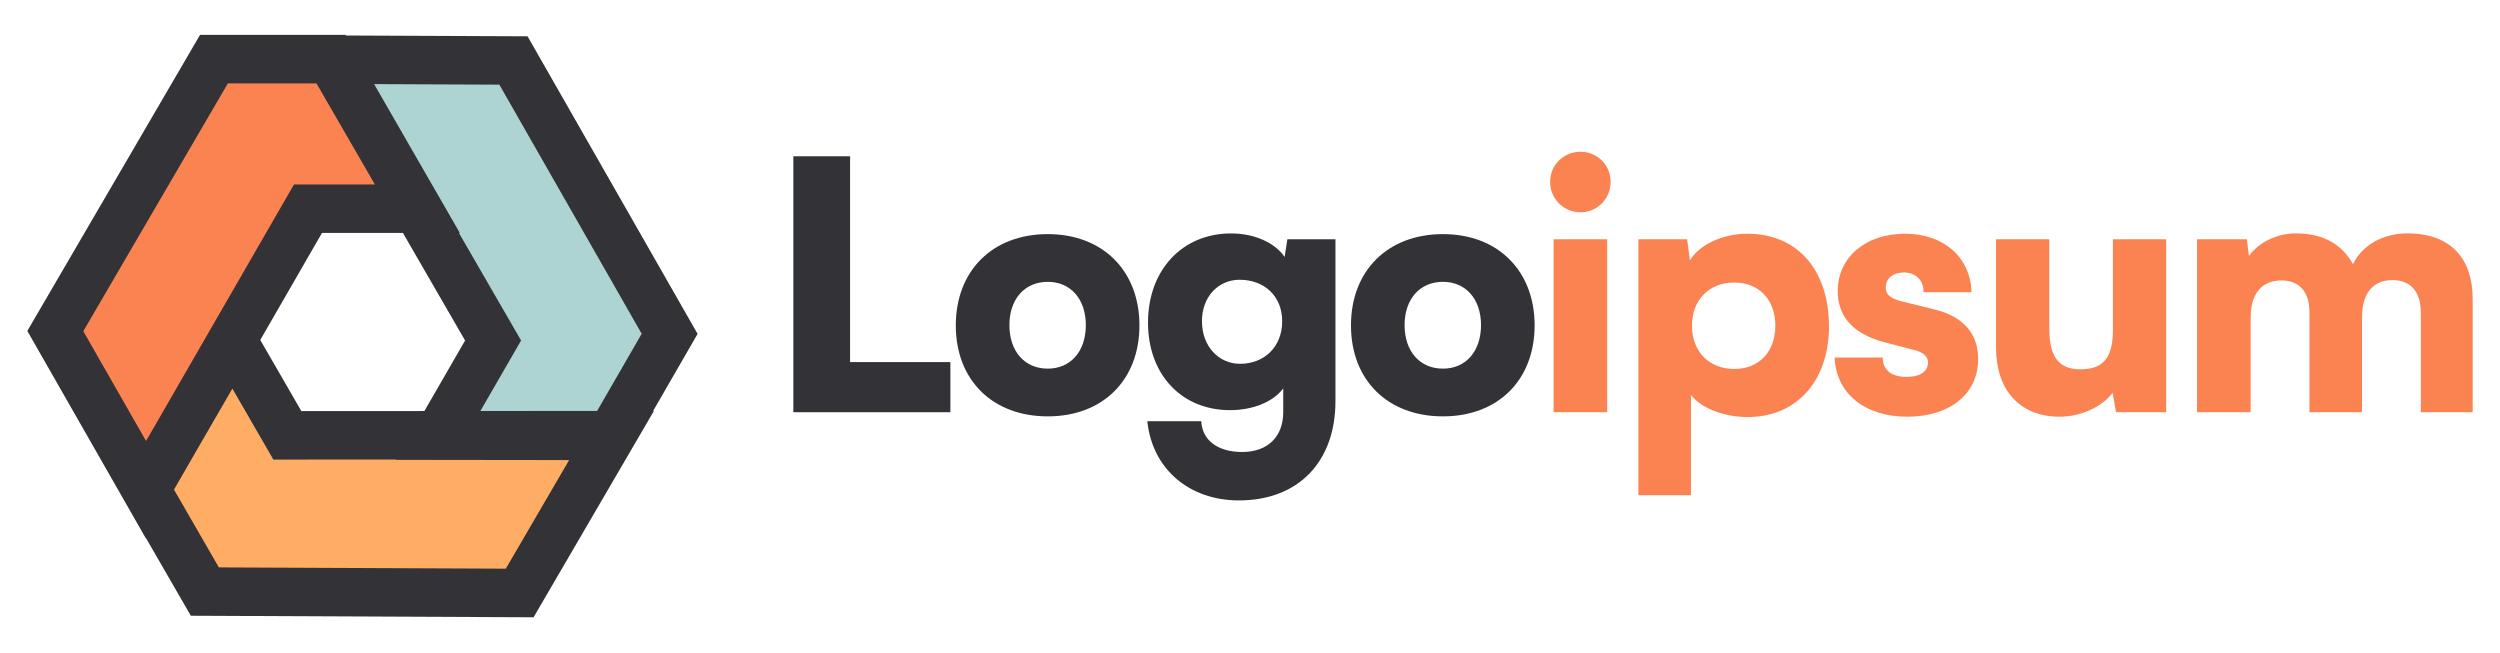
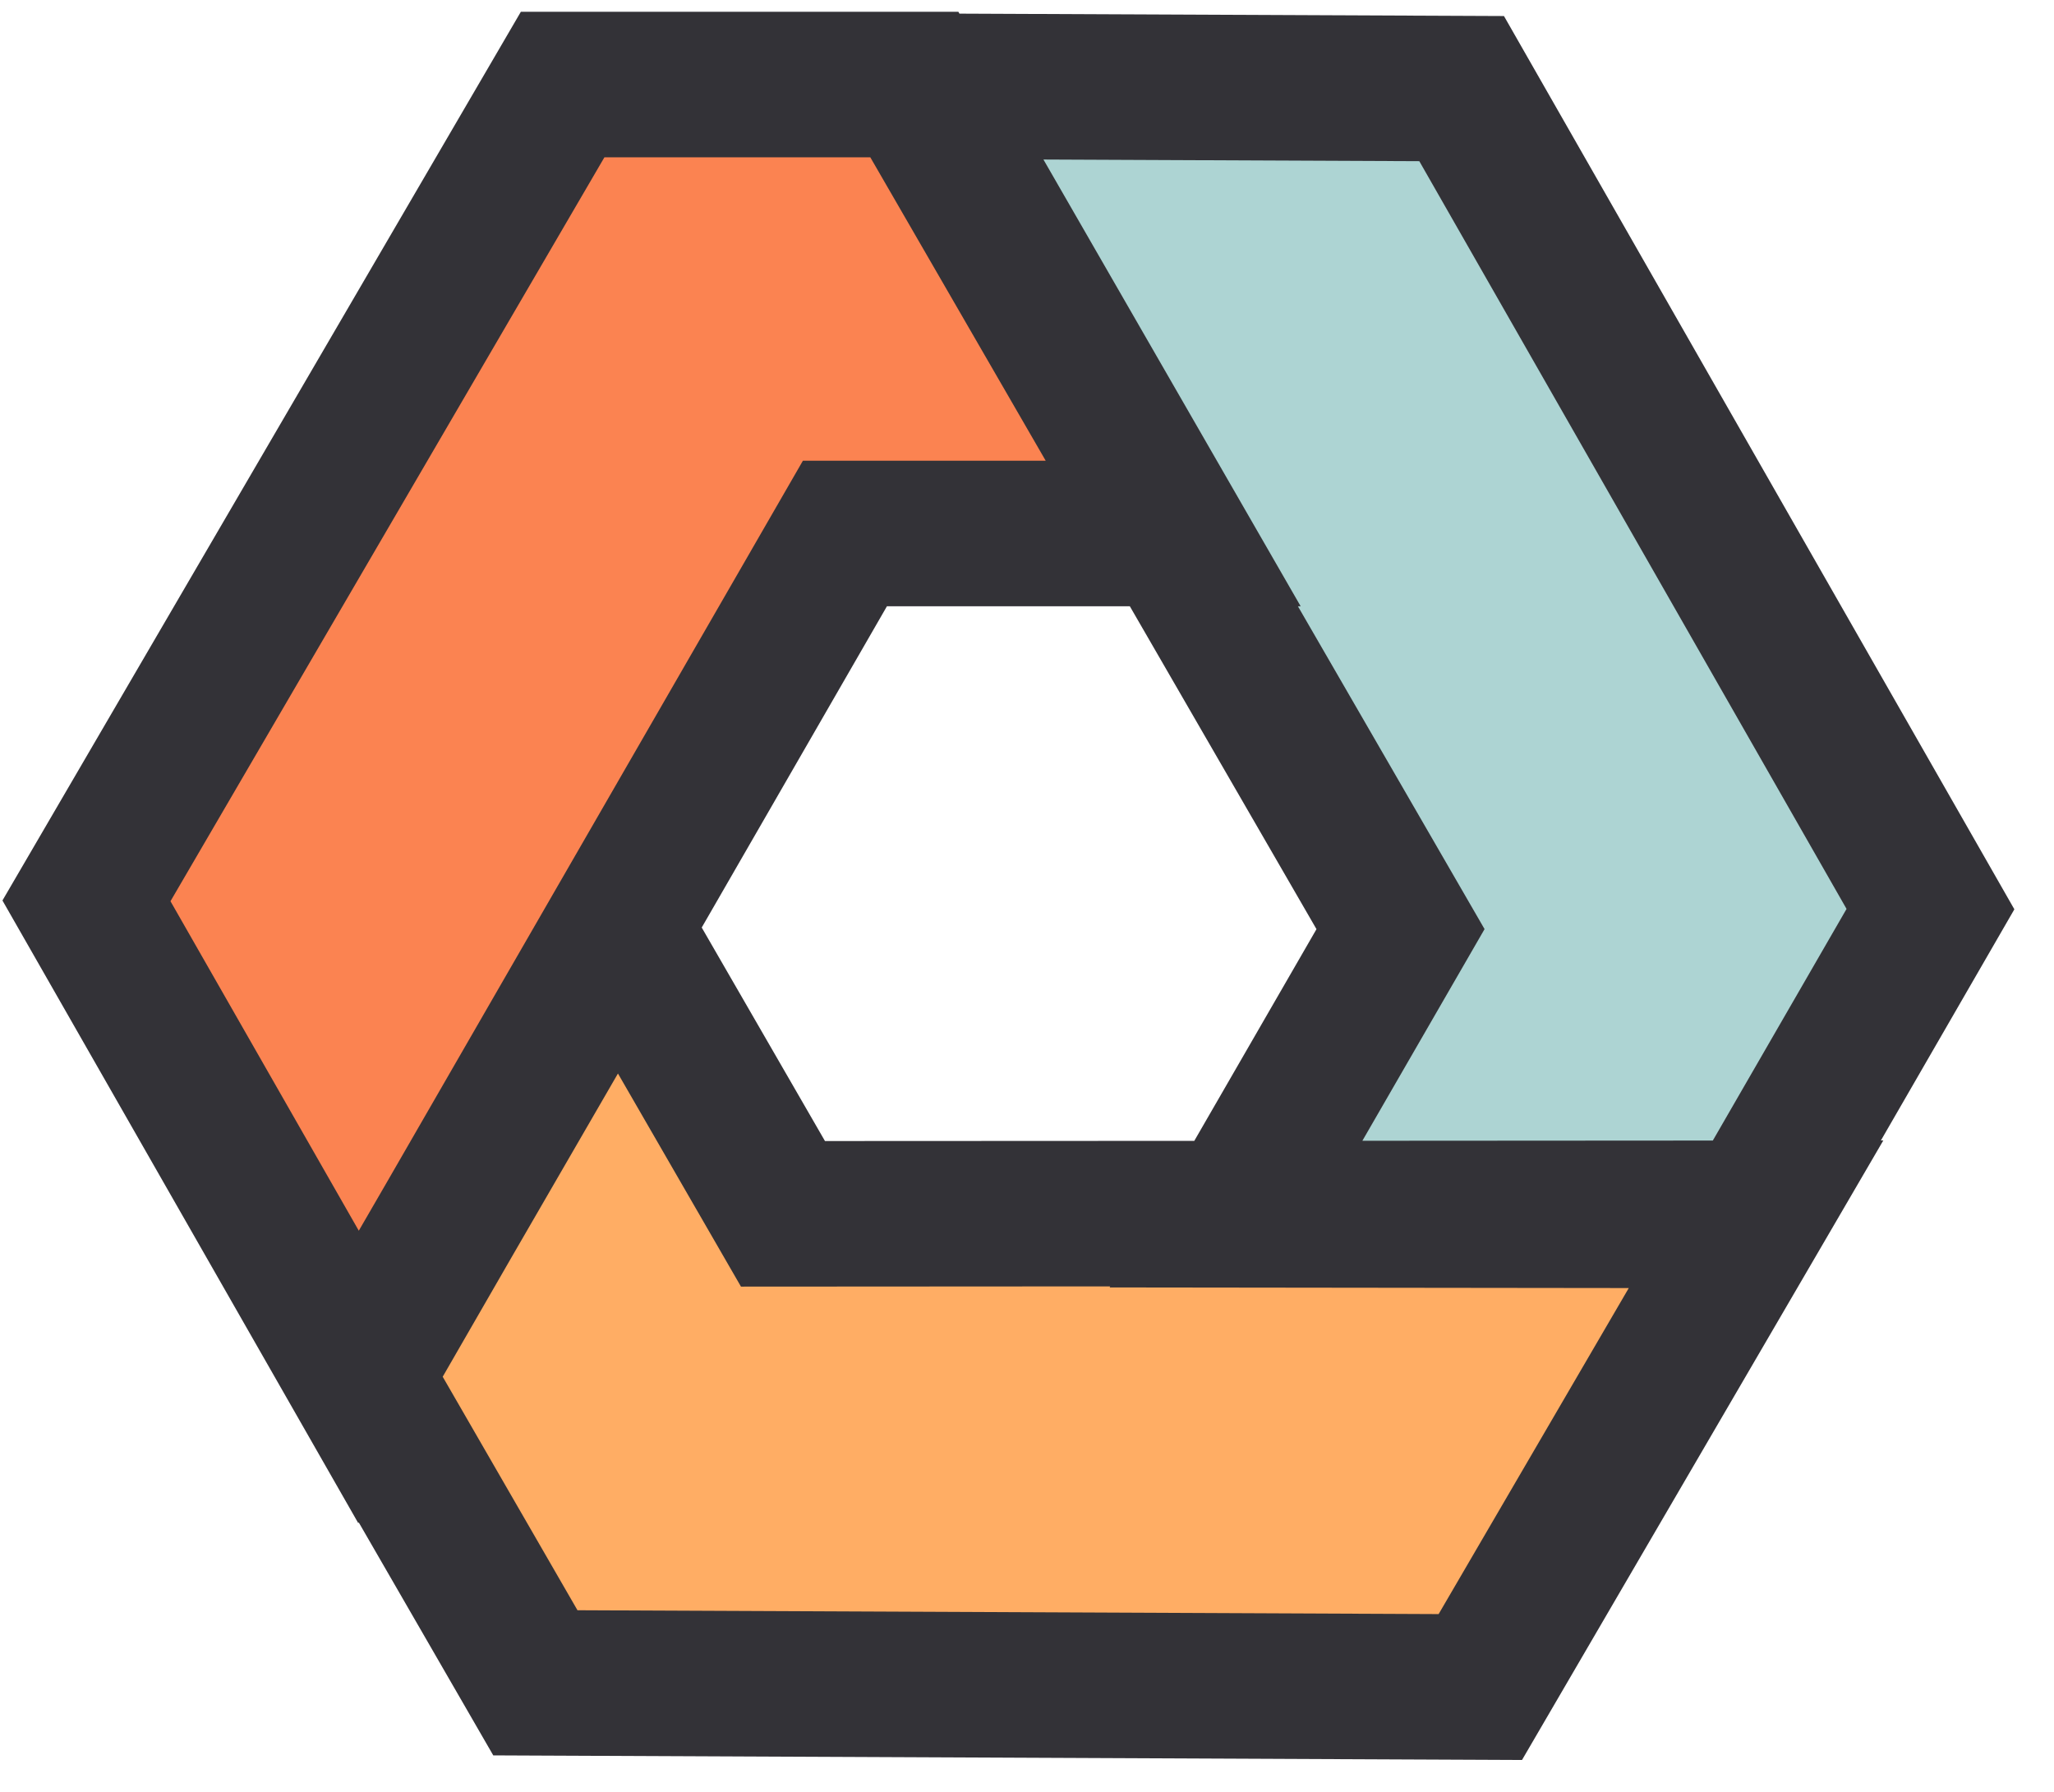
- <svg xmlns="http://www.w3.org/2000/svg" id="logo-26" width="138" height="36" viewBox="0 0 138 36" fill="none">
-   <path d="M11.308 32.655L8.055 27.021L12.829 18.777L15.862 24.031L33.767 24.021L28.686 32.733L11.308 32.655Z" class="ccompli2" fill="#FFAD64" />
-   <path d="M36.964 18.427L33.712 24.061L24.185 24.049L27.218 18.796L18.258 3.294L28.342 3.338L36.964 18.427Z" class="ccompli1" fill="#ADD4D3" />
-   <path d="M11.809 3.264H18.314L23.067 11.52L17.001 11.52L8.057 27.031L3.053 18.275L11.809 3.264Z" class="ccustom" fill="#FB8351" />
-   <path fill-rule="evenodd" clip-rule="evenodd" d="M19.107 1.96L19.088 1.926H11.041L1.508 18.268L8.051 29.718L8.06 29.704L10.533 33.989L29.453 34.074L36.097 22.682H36.053L38.507 18.431L29.121 2.004L19.107 1.96ZM25.332 12.858H25.382L20.652 4.643L27.564 4.673L35.421 18.424L32.962 22.683L26.517 22.687L28.764 18.795L25.332 12.858ZM17.468 4.602L20.694 10.182L16.228 10.182L8.582 23.441L8.061 24.341L4.598 18.282L12.578 4.602H17.468ZM14.367 18.766L17.774 12.858L22.241 12.858L25.673 18.796L23.426 22.689L16.634 22.692L14.367 18.766ZM9.604 27.027L10.9 24.779L12.827 21.45L15.089 25.369L21.88 25.366L21.869 25.384L31.416 25.396L27.92 31.391L12.082 31.32L9.604 27.027Z" class="cneutral" fill="#333237" />
-   <path d="M87.246 11.719C88.162 11.719 88.907 10.974 88.907 10.039C88.907 9.103 88.162 8.378 87.246 8.378C86.311 8.378 85.566 9.103 85.566 10.039C85.566 10.974 86.311 11.719 87.246 11.719ZM85.757 22.753H88.716V13.208H85.757V22.753Z" class="ccustom" fill="#FB8351" />
-   <path d="M90.438 27.335H93.34V21.799C93.894 22.524 95.154 23.021 96.471 23.021C99.316 23.021 101.034 20.844 100.958 17.828C100.881 14.754 99.106 12.902 96.452 12.902C95.097 12.902 93.817 13.494 93.283 14.372L93.13 13.208H90.438V27.335ZM93.397 17.981C93.397 16.549 94.352 15.594 95.727 15.594C97.12 15.594 97.999 16.568 97.999 17.981C97.999 19.393 97.12 20.367 95.727 20.367C94.352 20.367 93.397 19.412 93.397 17.981Z" class="ccustom" fill="#FB8351" />
-   <path d="M101.271 19.737C101.347 21.665 102.875 23.002 105.28 23.002C107.59 23.002 109.194 21.78 109.194 19.813C109.194 18.401 108.354 17.465 106.788 17.083L105.089 16.663C104.478 16.511 104.096 16.358 104.096 15.861C104.096 15.365 104.497 15.041 105.089 15.041C105.757 15.041 106.196 15.48 106.177 16.129H108.831C108.755 14.143 107.246 12.902 105.146 12.902C103.027 12.902 101.443 14.162 101.443 16.072C101.443 17.351 102.149 18.401 104.039 18.897L105.719 19.336C106.215 19.47 106.425 19.699 106.425 20.023C106.425 20.501 105.986 20.806 105.242 20.806C104.383 20.806 103.925 20.405 103.925 19.737H101.271Z" class="ccustom" fill="#FB8351" />
-   <path d="M113.694 23.002C114.858 23.002 116.023 22.467 116.615 21.684L116.806 22.753H119.574V13.208H116.634V18.172C116.634 19.603 116.214 20.386 114.858 20.386C113.808 20.386 113.121 19.909 113.121 18.133V13.208H110.181V19.202C110.181 21.474 111.441 23.002 113.694 23.002Z" class="ccustom" fill="#FB8351" />
-   <path d="M124.236 22.753V17.541C124.236 15.938 125.095 15.48 125.935 15.48C126.871 15.48 127.482 16.052 127.482 17.236V22.753H130.383V17.541C130.383 15.919 131.223 15.461 132.063 15.461C132.999 15.461 133.629 16.033 133.629 17.236V22.753H136.492V16.511C136.492 14.334 135.347 12.883 132.884 12.883C131.51 12.883 130.383 13.552 129.887 14.582C129.314 13.552 128.322 12.883 126.737 12.883C125.687 12.883 124.713 13.361 124.141 14.124L124.026 13.208H121.277V22.753H124.236Z" class="ccustom" fill="#FB8351" />
-   <path d="M46.924 8.627H43.793V22.755H52.461V19.987H46.924V8.627Z" class="cneutral" fill="#333237" />
-   <path d="M52.76 17.963C52.76 20.979 54.783 22.984 57.838 22.984C60.873 22.984 62.897 20.979 62.897 17.963C62.897 14.947 60.873 12.923 57.838 12.923C54.783 12.923 52.76 14.947 52.76 17.963ZM55.719 17.944C55.719 16.512 56.559 15.557 57.838 15.557C59.098 15.557 59.938 16.512 59.938 17.944C59.938 19.395 59.098 20.349 57.838 20.349C56.559 20.349 55.719 19.395 55.719 17.944Z" class="cneutral" fill="#333237" />
-   <path d="M63.37 17.81C63.37 20.693 65.241 22.64 67.894 22.64C69.173 22.64 70.281 22.182 70.834 21.438V22.755C70.834 24.072 70.013 24.95 68.562 24.95C67.264 24.95 66.367 24.339 66.31 23.251H63.332C63.599 25.867 65.623 27.623 68.391 27.623C71.655 27.623 73.717 25.504 73.717 22.144V13.209H71.063L70.911 14.183C70.376 13.4 69.25 12.885 67.952 12.885C65.279 12.885 63.37 14.889 63.37 17.81ZM66.348 17.734C66.348 16.359 67.264 15.443 68.429 15.443C69.784 15.443 70.777 16.34 70.777 17.734C70.777 19.128 69.803 20.082 68.448 20.082C67.283 20.082 66.348 19.128 66.348 17.734Z" class="cneutral" fill="#333237" />
-   <path d="M74.574 17.963C74.574 20.979 76.597 22.984 79.652 22.984C82.688 22.984 84.711 20.979 84.711 17.963C84.711 14.947 82.688 12.923 79.652 12.923C76.597 12.923 74.574 14.947 74.574 17.963ZM77.533 17.944C77.533 16.512 78.373 15.557 79.652 15.557C80.912 15.557 81.752 16.512 81.752 17.944C81.752 19.395 80.912 20.349 79.652 20.349C78.373 20.349 77.533 19.395 77.533 17.944Z" class="cneutral" fill="#333237" />
+ <svg xmlns="http://www.w3.org/2000/svg" viewBox="0 0 47 41">
+   <path fill="#FFAD64" d="M12.25 38.504L8.203 31.495L14.142 21.236L17.916 27.774L40.195 27.762L33.873 38.601L12.25 38.504Z" />
+   <path fill="#ADD4D3" d="M44.173 20.802L40.126 27.811L28.273 27.797L32.047 21.26L20.897 1.972L33.445 2.027L44.173 20.802Z" />
+   <path fill="#FB8351" d="M12.874 1.935H20.967L26.882 12.207L19.333 12.207L8.205 31.507L1.978 20.612L12.874 1.935Z" />
+   <path fill="#333237" d="M21.954 0.312L21.93 0.27H11.918L0.056 20.604L8.198 34.851L8.208 34.833L11.287 40.165L34.827 40.27L43.094 26.095H43.039L46.093 20.806L34.414 0.367L21.954 0.312ZM29.699 13.872H29.762L23.876 3.65L32.477 3.688L42.253 20.797L39.193 26.097L31.174 26.102L33.97 21.259L29.699 13.872ZM19.915 3.6L23.928 10.542L18.372 10.542L8.859 27.039L8.21 28.16L3.901 20.621L13.83 3.6H19.915ZM16.057 21.223L20.295 13.872L25.853 13.872L30.124 21.26L27.328 26.104L18.877 26.108L16.057 21.223ZM10.13 31.501L11.742 28.705L14.14 24.563L16.955 29.439L25.404 29.434L25.391 29.458L37.27 29.472L32.919 36.932L13.214 36.844L10.13 31.501Z" clip-rule="evenodd" fill-rule="evenodd" />
</svg>
